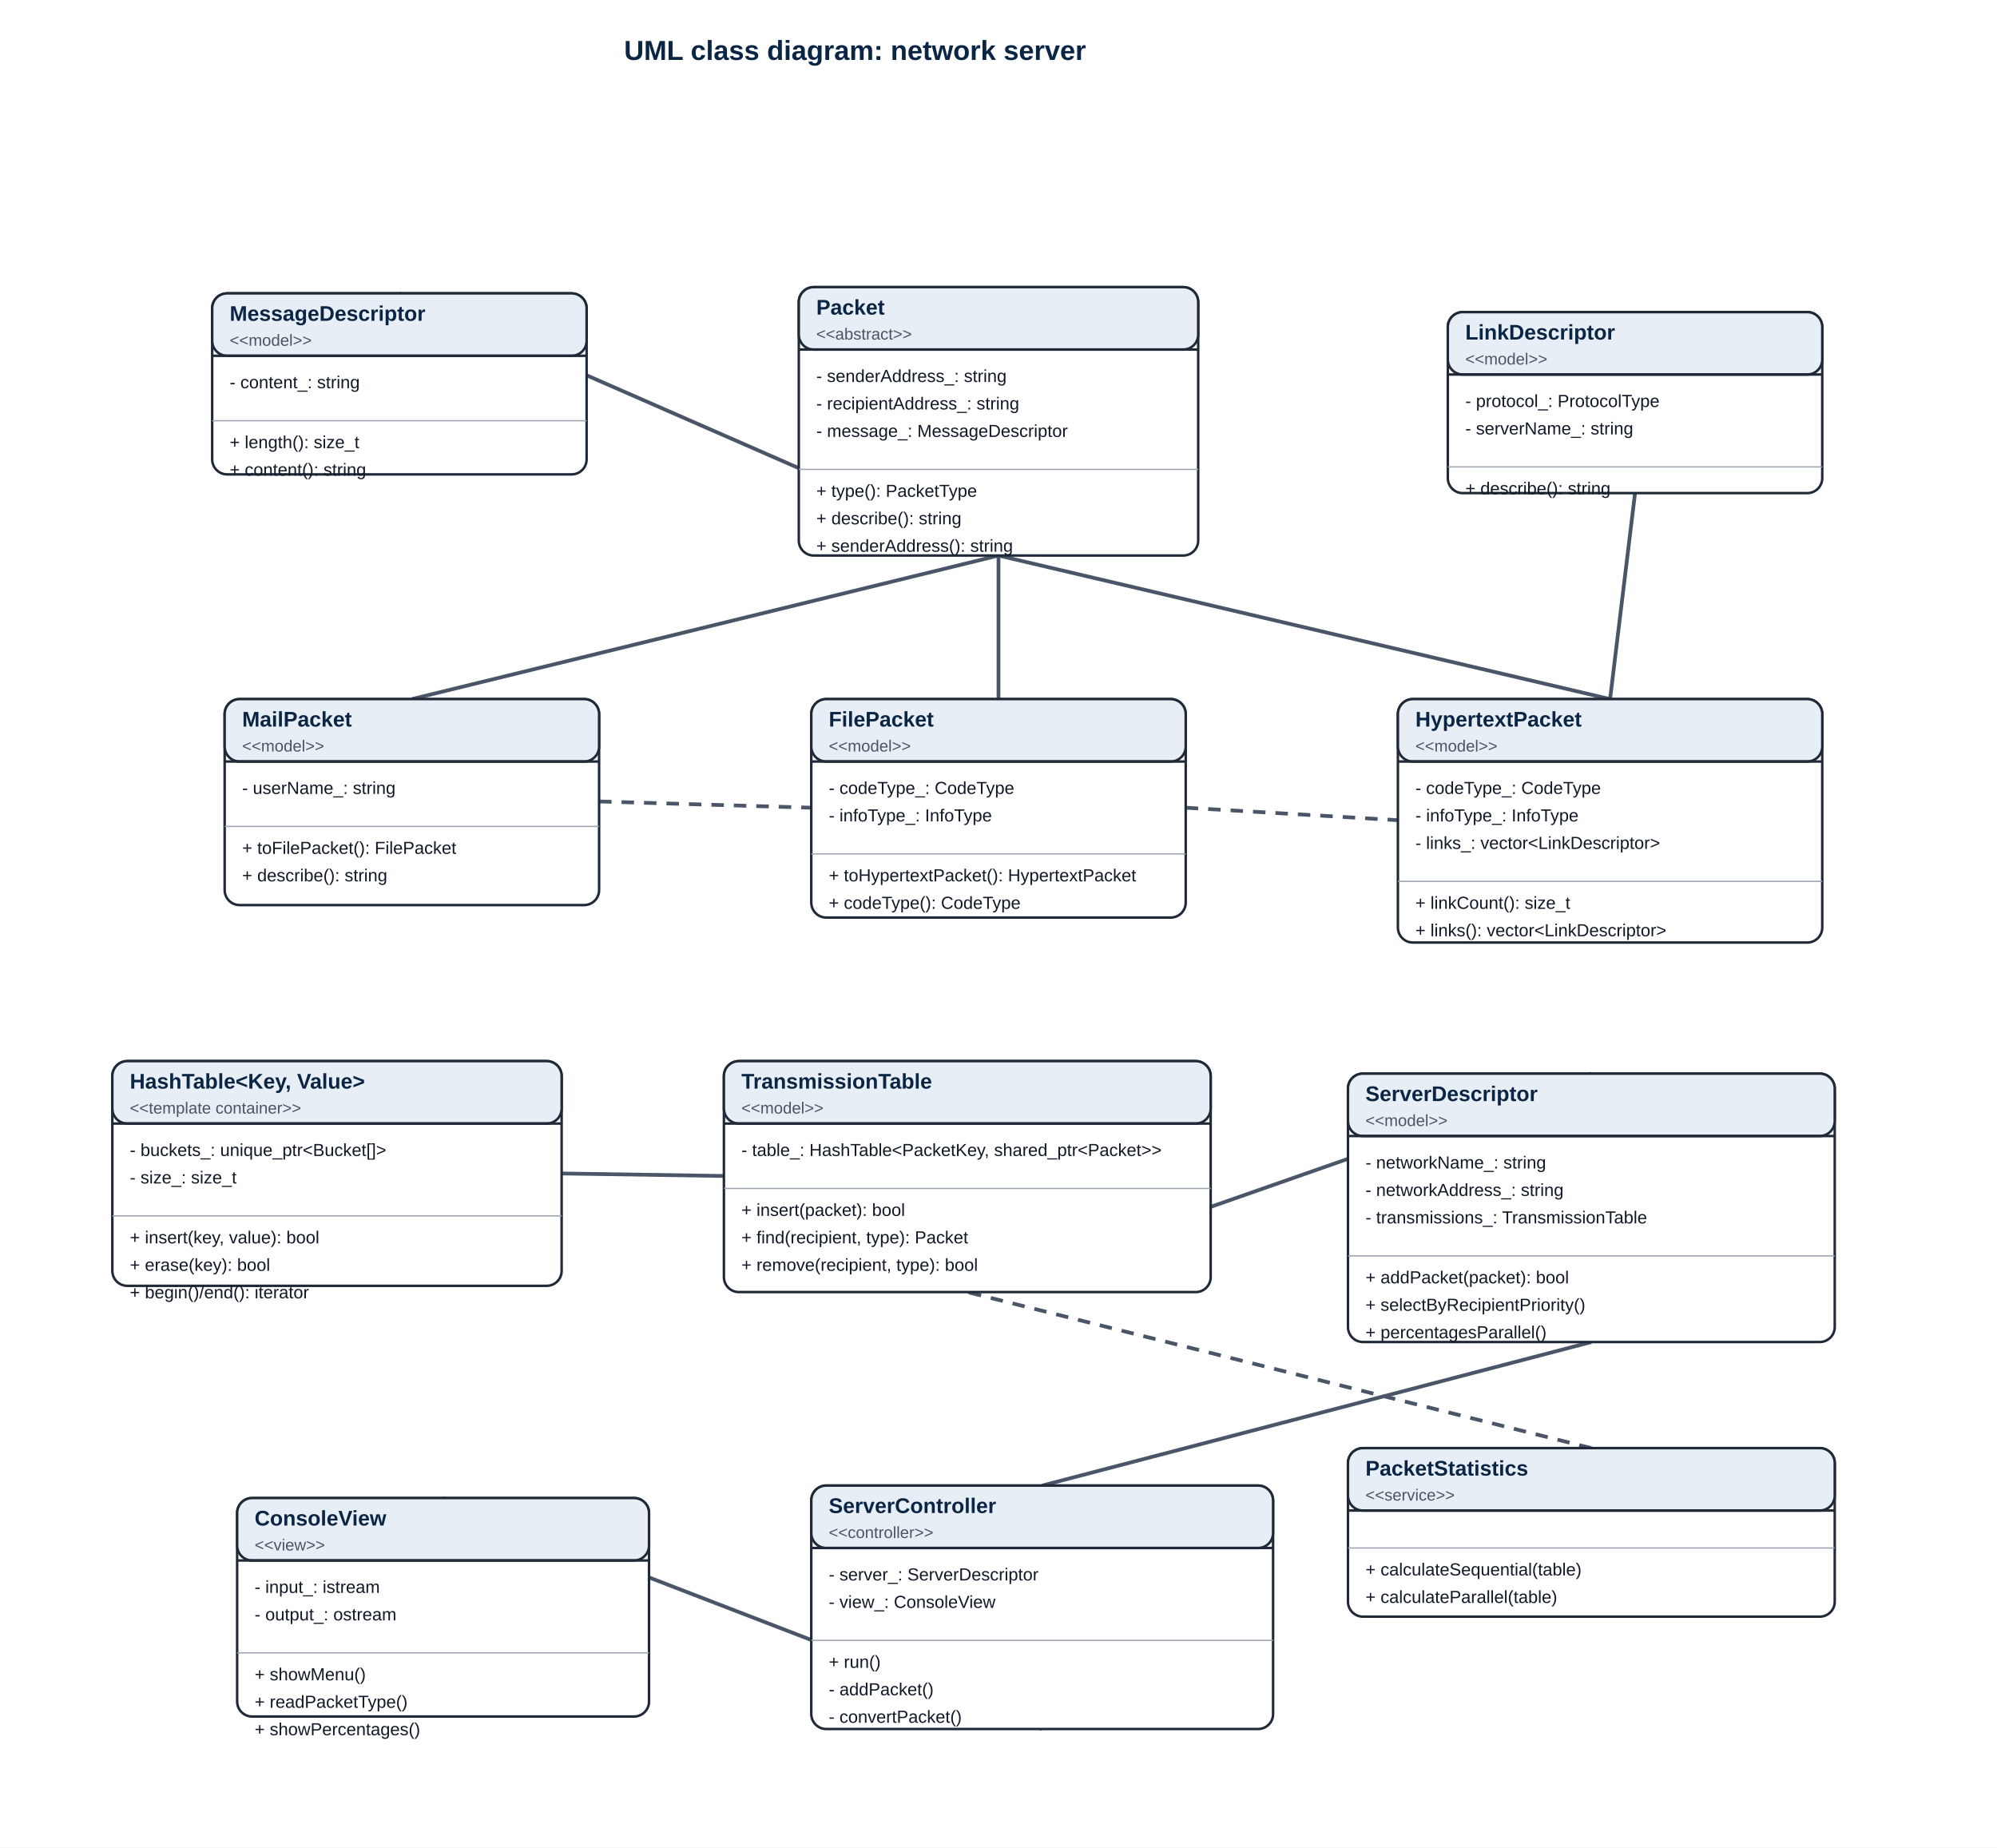
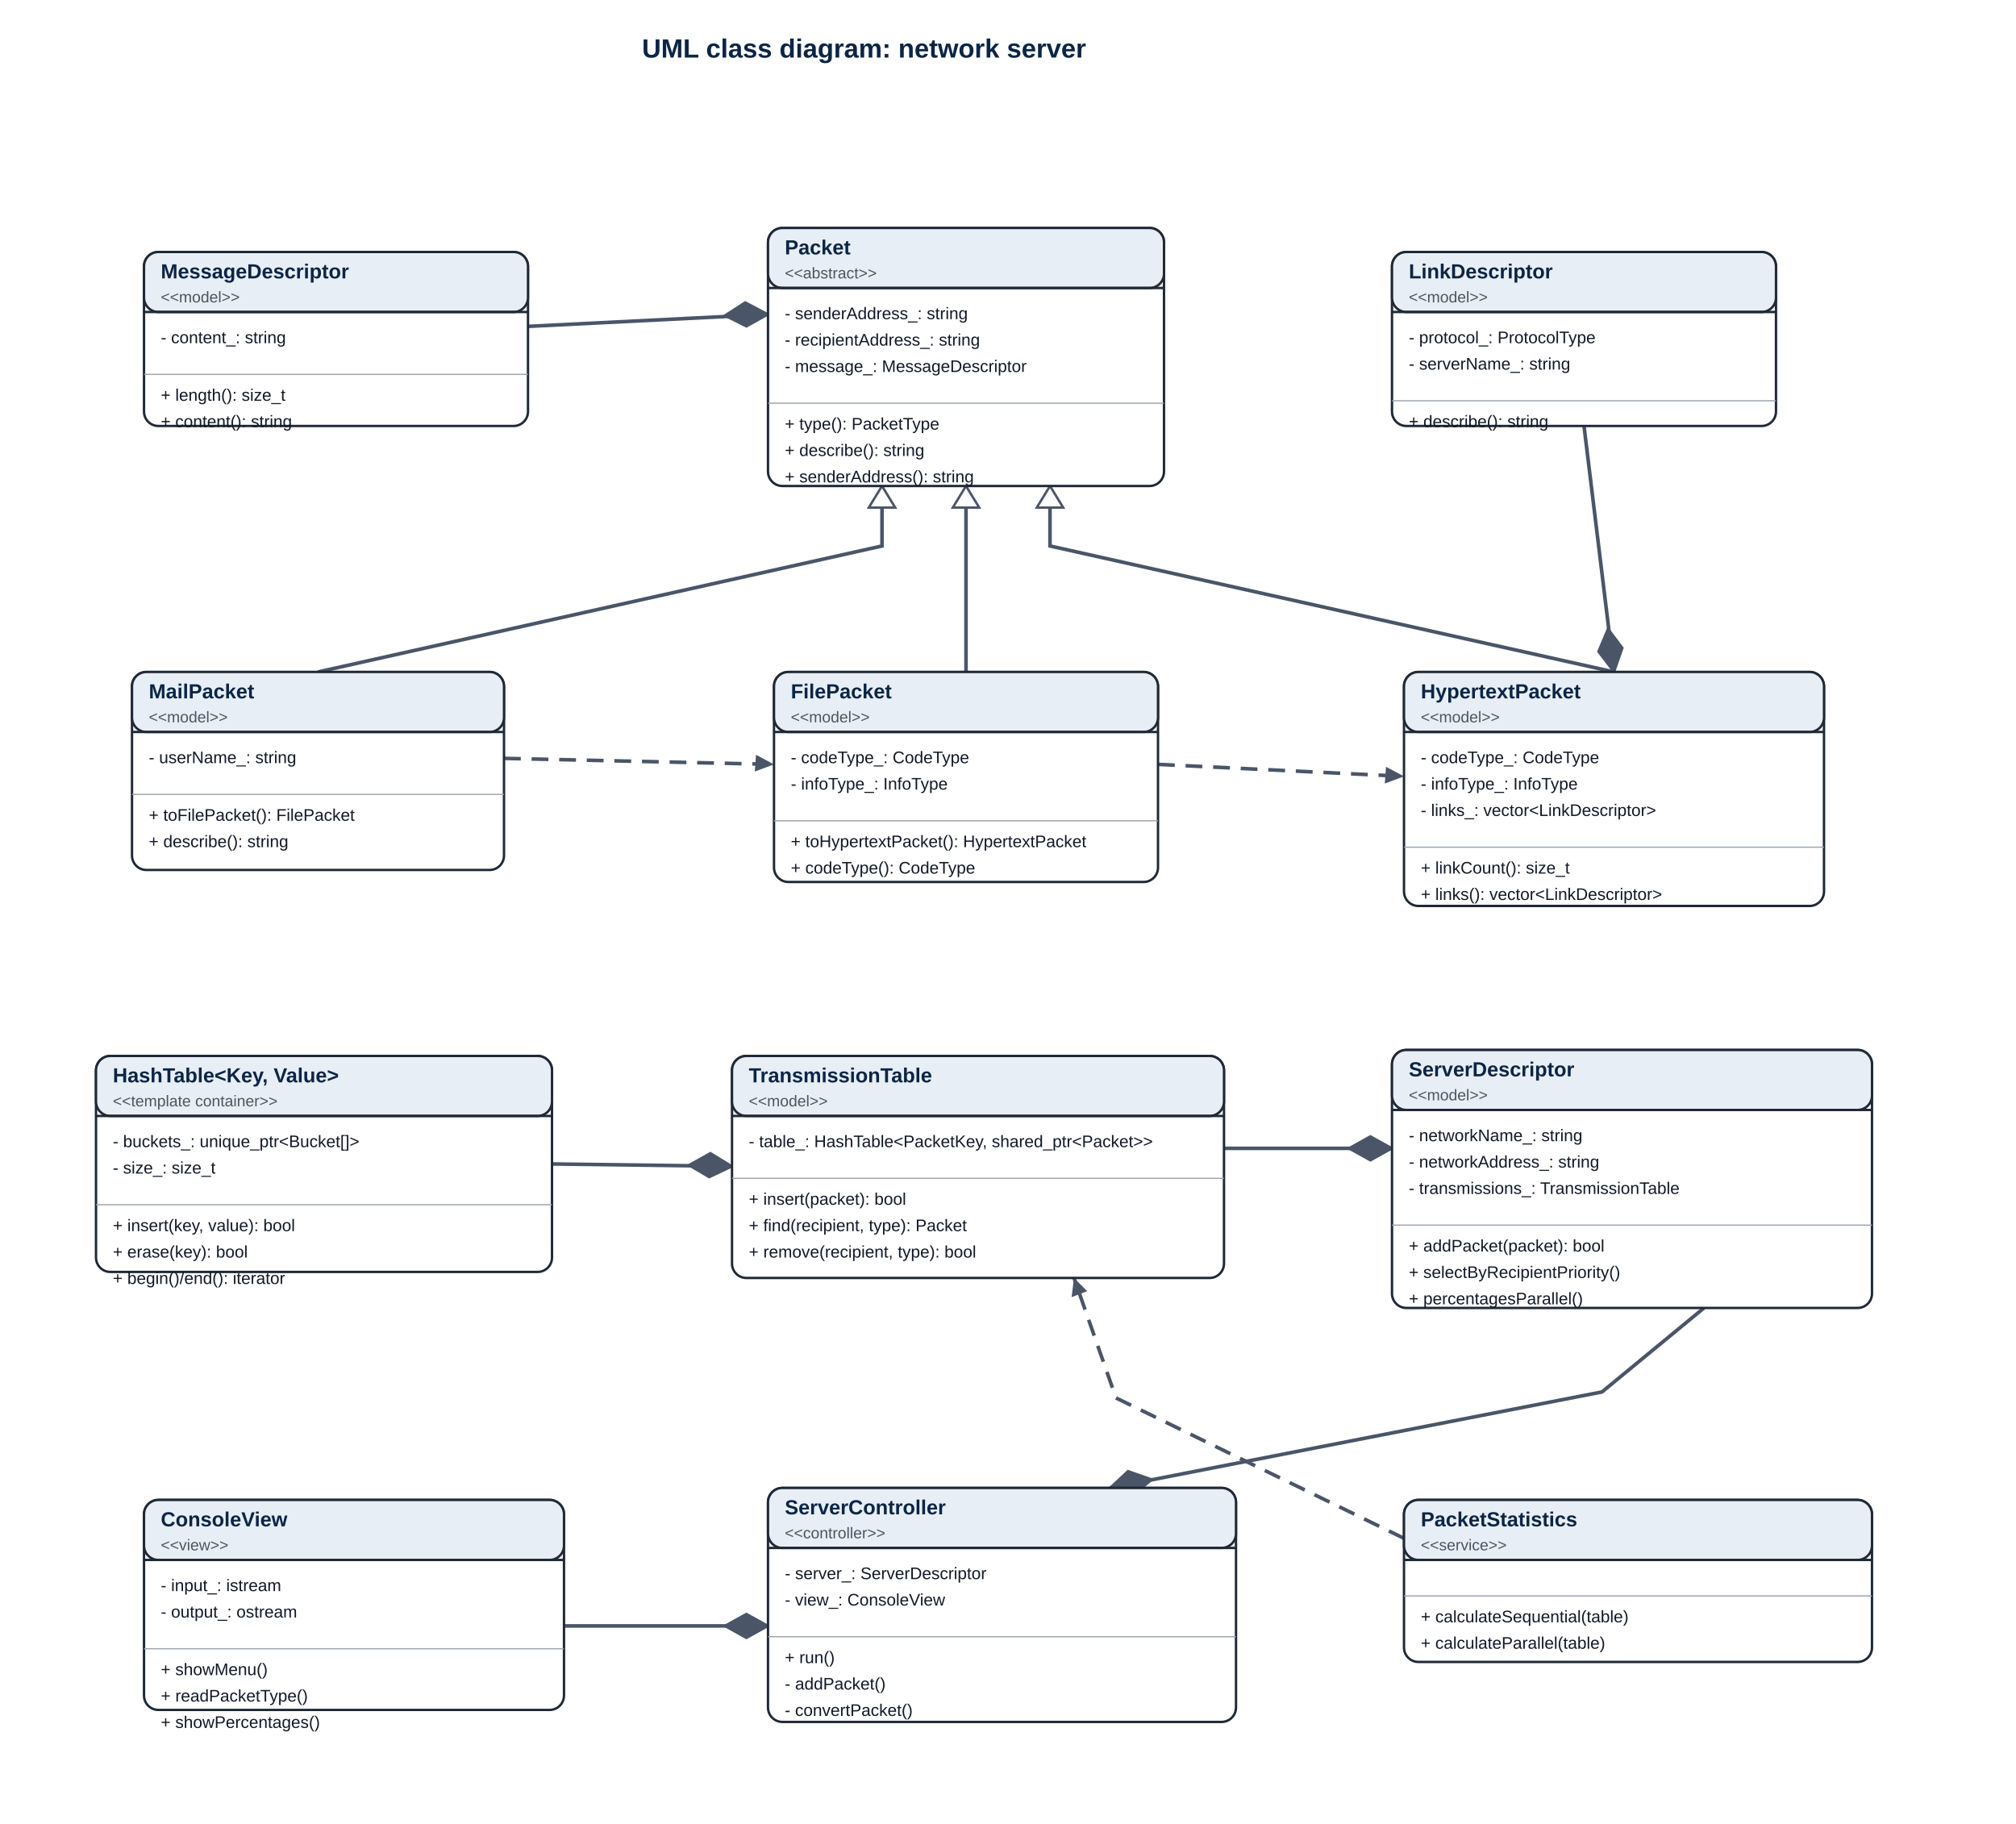
- <svg xmlns="http://www.w3.org/2000/svg" width="1600" height="1480" viewBox="0 0 1600 1480">
-   <rect width="1600" height="1480" fill="white" />
-   <text x="500" y="48" font-family="Arial, sans-serif" font-size="22" font-weight="700" fill="#0b2545">UML class diagram: network server</text>
-   <line x1="330" y1="560" x2="800" y2="445" stroke="#4a5568" stroke-width="3" />
-   <line x1="800" y1="560" x2="800" y2="445" stroke="#4a5568" stroke-width="3" />
-   <line x1="1290" y1="560" x2="800" y2="445" stroke="#4a5568" stroke-width="3" />
-   <line x1="800" y1="445" x2="320" y2="235" stroke="#4a5568" stroke-width="3" />
-   <line x1="1290" y1="560" x2="1310" y2="395" stroke="#4a5568" stroke-width="3" />
-   <line x1="580" y1="942" x2="450" y2="940" stroke="#4a5568" stroke-width="3" />
-   <line x1="1275" y1="860" x2="775" y2="1035" stroke="#4a5568" stroke-width="3" />
-   <line x1="835" y1="1190" x2="1275" y2="1075" stroke="#4a5568" stroke-width="3" />
-   <line x1="835" y1="1385" x2="355" y2="1200" stroke="#4a5568" stroke-width="3" />
-   <line x1="1275" y1="1160" x2="775" y2="1035" stroke="#4a5568" stroke-width="3" stroke-dasharray="10 8" />
-   <line x1="480" y1="642" x2="650" y2="647" stroke="#4a5568" stroke-width="3" stroke-dasharray="10 8" />
-   <line x1="950" y1="647" x2="1120" y2="657" stroke="#4a5568" stroke-width="3" stroke-dasharray="10 8" />
-   <rect x="640" y="230" width="320" height="215" rx="12" fill="#ffffff" stroke="#1f2937" stroke-width="2" />
-   <rect x="640" y="230" width="320" height="50" rx="12" fill="#e8eef5" stroke="#1f2937" stroke-width="2" />
-   <text x="654" y="252" font-family="Arial, sans-serif" font-size="17" font-weight="700" fill="#0b2545">Packet</text>
-   <text x="654" y="272" font-family="Arial, sans-serif" font-size="13" font-weight="400" fill="#4b5563">&lt;&lt;abstract&gt;&gt;</text>
-   <line x1="640" y1="280" x2="960" y2="280" stroke="#1f2937" stroke-width="2" />
-   <text x="654" y="306" font-family="Arial, sans-serif" font-size="14" font-weight="normal" fill="#111827">- senderAddress_: string</text>
-   <text x="654" y="328" font-family="Arial, sans-serif" font-size="14" font-weight="normal" fill="#111827">- recipientAddress_: string</text>
-   <text x="654" y="350" font-family="Arial, sans-serif" font-size="14" font-weight="normal" fill="#111827">- message_: MessageDescriptor</text>
-   <line x1="640" y1="376" x2="960" y2="376" stroke="#9ca3af" stroke-width="1" />
-   <text x="654" y="398" font-family="Arial, sans-serif" font-size="14" font-weight="normal" fill="#111827">+ type(): PacketType</text>
-   <text x="654" y="420" font-family="Arial, sans-serif" font-size="14" font-weight="normal" fill="#111827">+ describe(): string</text>
-   <text x="654" y="442" font-family="Arial, sans-serif" font-size="14" font-weight="normal" fill="#111827">+ senderAddress(): string</text>
-   <rect x="180" y="560" width="300" height="165" rx="12" fill="#ffffff" stroke="#1f2937" stroke-width="2" />
-   <rect x="180" y="560" width="300" height="50" rx="12" fill="#e8eef5" stroke="#1f2937" stroke-width="2" />
-   <text x="194" y="582" font-family="Arial, sans-serif" font-size="17" font-weight="700" fill="#0b2545">MailPacket</text>
-   <text x="194" y="602" font-family="Arial, sans-serif" font-size="13" font-weight="400" fill="#4b5563">&lt;&lt;model&gt;&gt;</text>
-   <line x1="180" y1="610" x2="480" y2="610" stroke="#1f2937" stroke-width="2" />
-   <text x="194" y="636" font-family="Arial, sans-serif" font-size="14" font-weight="normal" fill="#111827">- userName_: string</text>
-   <line x1="180" y1="662" x2="480" y2="662" stroke="#9ca3af" stroke-width="1" />
-   <text x="194" y="684" font-family="Arial, sans-serif" font-size="14" font-weight="normal" fill="#111827">+ toFilePacket(): FilePacket</text>
-   <text x="194" y="706" font-family="Arial, sans-serif" font-size="14" font-weight="normal" fill="#111827">+ describe(): string</text>
-   <rect x="650" y="560" width="300" height="175" rx="12" fill="#ffffff" stroke="#1f2937" stroke-width="2" />
-   <rect x="650" y="560" width="300" height="50" rx="12" fill="#e8eef5" stroke="#1f2937" stroke-width="2" />
-   <text x="664" y="582" font-family="Arial, sans-serif" font-size="17" font-weight="700" fill="#0b2545">FilePacket</text>
-   <text x="664" y="602" font-family="Arial, sans-serif" font-size="13" font-weight="400" fill="#4b5563">&lt;&lt;model&gt;&gt;</text>
-   <line x1="650" y1="610" x2="950" y2="610" stroke="#1f2937" stroke-width="2" />
-   <text x="664" y="636" font-family="Arial, sans-serif" font-size="14" font-weight="normal" fill="#111827">- codeType_: CodeType</text>
-   <text x="664" y="658" font-family="Arial, sans-serif" font-size="14" font-weight="normal" fill="#111827">- infoType_: InfoType</text>
-   <line x1="650" y1="684" x2="950" y2="684" stroke="#9ca3af" stroke-width="1" />
-   <text x="664" y="706" font-family="Arial, sans-serif" font-size="14" font-weight="normal" fill="#111827">+ toHypertextPacket(): HypertextPacket</text>
-   <text x="664" y="728" font-family="Arial, sans-serif" font-size="14" font-weight="normal" fill="#111827">+ codeType(): CodeType</text>
-   <rect x="1120" y="560" width="340" height="195" rx="12" fill="#ffffff" stroke="#1f2937" stroke-width="2" />
-   <rect x="1120" y="560" width="340" height="50" rx="12" fill="#e8eef5" stroke="#1f2937" stroke-width="2" />
-   <text x="1134" y="582" font-family="Arial, sans-serif" font-size="17" font-weight="700" fill="#0b2545">HypertextPacket</text>
-   <text x="1134" y="602" font-family="Arial, sans-serif" font-size="13" font-weight="400" fill="#4b5563">&lt;&lt;model&gt;&gt;</text>
-   <line x1="1120" y1="610" x2="1460" y2="610" stroke="#1f2937" stroke-width="2" />
-   <text x="1134" y="636" font-family="Arial, sans-serif" font-size="14" font-weight="normal" fill="#111827">- codeType_: CodeType</text>
-   <text x="1134" y="658" font-family="Arial, sans-serif" font-size="14" font-weight="normal" fill="#111827">- infoType_: InfoType</text>
-   <text x="1134" y="680" font-family="Arial, sans-serif" font-size="14" font-weight="normal" fill="#111827">- links_: vector&lt;LinkDescriptor&gt;</text>
-   <line x1="1120" y1="706" x2="1460" y2="706" stroke="#9ca3af" stroke-width="1" />
-   <text x="1134" y="728" font-family="Arial, sans-serif" font-size="14" font-weight="normal" fill="#111827">+ linkCount(): size_t</text>
-   <text x="1134" y="750" font-family="Arial, sans-serif" font-size="14" font-weight="normal" fill="#111827">+ links(): vector&lt;LinkDescriptor&gt;</text>
-   <rect x="170" y="235" width="300" height="145" rx="12" fill="#ffffff" stroke="#1f2937" stroke-width="2" />
-   <rect x="170" y="235" width="300" height="50" rx="12" fill="#e8eef5" stroke="#1f2937" stroke-width="2" />
-   <text x="184" y="257" font-family="Arial, sans-serif" font-size="17" font-weight="700" fill="#0b2545">MessageDescriptor</text>
-   <text x="184" y="277" font-family="Arial, sans-serif" font-size="13" font-weight="400" fill="#4b5563">&lt;&lt;model&gt;&gt;</text>
-   <line x1="170" y1="285" x2="470" y2="285" stroke="#1f2937" stroke-width="2" />
-   <text x="184" y="311" font-family="Arial, sans-serif" font-size="14" font-weight="normal" fill="#111827">- content_: string</text>
-   <line x1="170" y1="337" x2="470" y2="337" stroke="#9ca3af" stroke-width="1" />
-   <text x="184" y="359" font-family="Arial, sans-serif" font-size="14" font-weight="normal" fill="#111827">+ length(): size_t</text>
-   <text x="184" y="381" font-family="Arial, sans-serif" font-size="14" font-weight="normal" fill="#111827">+ content(): string</text>
-   <rect x="1160" y="250" width="300" height="145" rx="12" fill="#ffffff" stroke="#1f2937" stroke-width="2" />
-   <rect x="1160" y="250" width="300" height="50" rx="12" fill="#e8eef5" stroke="#1f2937" stroke-width="2" />
-   <text x="1174" y="272" font-family="Arial, sans-serif" font-size="17" font-weight="700" fill="#0b2545">LinkDescriptor</text>
-   <text x="1174" y="292" font-family="Arial, sans-serif" font-size="13" font-weight="400" fill="#4b5563">&lt;&lt;model&gt;&gt;</text>
-   <line x1="1160" y1="300" x2="1460" y2="300" stroke="#1f2937" stroke-width="2" />
-   <text x="1174" y="326" font-family="Arial, sans-serif" font-size="14" font-weight="normal" fill="#111827">- protocol_: ProtocolType</text>
-   <text x="1174" y="348" font-family="Arial, sans-serif" font-size="14" font-weight="normal" fill="#111827">- serverName_: string</text>
-   <line x1="1160" y1="374" x2="1460" y2="374" stroke="#9ca3af" stroke-width="1" />
-   <text x="1174" y="396" font-family="Arial, sans-serif" font-size="14" font-weight="normal" fill="#111827">+ describe(): string</text>
-   <rect x="580" y="850" width="390" height="185" rx="12" fill="#ffffff" stroke="#1f2937" stroke-width="2" />
-   <rect x="580" y="850" width="390" height="50" rx="12" fill="#e8eef5" stroke="#1f2937" stroke-width="2" />
-   <text x="594" y="872" font-family="Arial, sans-serif" font-size="17" font-weight="700" fill="#0b2545">TransmissionTable</text>
-   <text x="594" y="892" font-family="Arial, sans-serif" font-size="13" font-weight="400" fill="#4b5563">&lt;&lt;model&gt;&gt;</text>
-   <line x1="580" y1="900" x2="970" y2="900" stroke="#1f2937" stroke-width="2" />
-   <text x="594" y="926" font-family="Arial, sans-serif" font-size="14" font-weight="normal" fill="#111827">- table_: HashTable&lt;PacketKey, shared_ptr&lt;Packet&gt;&gt;</text>
-   <line x1="580" y1="952" x2="970" y2="952" stroke="#9ca3af" stroke-width="1" />
-   <text x="594" y="974" font-family="Arial, sans-serif" font-size="14" font-weight="normal" fill="#111827">+ insert(packet): bool</text>
-   <text x="594" y="996" font-family="Arial, sans-serif" font-size="14" font-weight="normal" fill="#111827">+ find(recipient, type): Packet</text>
-   <text x="594" y="1018" font-family="Arial, sans-serif" font-size="14" font-weight="normal" fill="#111827">+ remove(recipient, type): bool</text>
-   <rect x="90" y="850" width="360" height="180" rx="12" fill="#ffffff" stroke="#1f2937" stroke-width="2" />
-   <rect x="90" y="850" width="360" height="50" rx="12" fill="#e8eef5" stroke="#1f2937" stroke-width="2" />
-   <text x="104" y="872" font-family="Arial, sans-serif" font-size="17" font-weight="700" fill="#0b2545">HashTable&lt;Key, Value&gt;</text>
-   <text x="104" y="892" font-family="Arial, sans-serif" font-size="13" font-weight="400" fill="#4b5563">&lt;&lt;template container&gt;&gt;</text>
-   <line x1="90" y1="900" x2="450" y2="900" stroke="#1f2937" stroke-width="2" />
-   <text x="104" y="926" font-family="Arial, sans-serif" font-size="14" font-weight="normal" fill="#111827">- buckets_: unique_ptr&lt;Bucket[]&gt;</text>
-   <text x="104" y="948" font-family="Arial, sans-serif" font-size="14" font-weight="normal" fill="#111827">- size_: size_t</text>
-   <line x1="90" y1="974" x2="450" y2="974" stroke="#9ca3af" stroke-width="1" />
-   <text x="104" y="996" font-family="Arial, sans-serif" font-size="14" font-weight="normal" fill="#111827">+ insert(key, value): bool</text>
-   <text x="104" y="1018" font-family="Arial, sans-serif" font-size="14" font-weight="normal" fill="#111827">+ erase(key): bool</text>
-   <text x="104" y="1040" font-family="Arial, sans-serif" font-size="14" font-weight="normal" fill="#111827">+ begin()/end(): iterator</text>
-   <rect x="1080" y="860" width="390" height="215" rx="12" fill="#ffffff" stroke="#1f2937" stroke-width="2" />
-   <rect x="1080" y="860" width="390" height="50" rx="12" fill="#e8eef5" stroke="#1f2937" stroke-width="2" />
-   <text x="1094" y="882" font-family="Arial, sans-serif" font-size="17" font-weight="700" fill="#0b2545">ServerDescriptor</text>
-   <text x="1094" y="902" font-family="Arial, sans-serif" font-size="13" font-weight="400" fill="#4b5563">&lt;&lt;model&gt;&gt;</text>
-   <line x1="1080" y1="910" x2="1470" y2="910" stroke="#1f2937" stroke-width="2" />
-   <text x="1094" y="936" font-family="Arial, sans-serif" font-size="14" font-weight="normal" fill="#111827">- networkName_: string</text>
-   <text x="1094" y="958" font-family="Arial, sans-serif" font-size="14" font-weight="normal" fill="#111827">- networkAddress_: string</text>
-   <text x="1094" y="980" font-family="Arial, sans-serif" font-size="14" font-weight="normal" fill="#111827">- transmissions_: TransmissionTable</text>
-   <line x1="1080" y1="1006" x2="1470" y2="1006" stroke="#9ca3af" stroke-width="1" />
-   <text x="1094" y="1028" font-family="Arial, sans-serif" font-size="14" font-weight="normal" fill="#111827">+ addPacket(packet): bool</text>
-   <text x="1094" y="1050" font-family="Arial, sans-serif" font-size="14" font-weight="normal" fill="#111827">+ selectByRecipientPriority()</text>
-   <text x="1094" y="1072" font-family="Arial, sans-serif" font-size="14" font-weight="normal" fill="#111827">+ percentagesParallel()</text>
-   <rect x="1080" y="1160" width="390" height="135" rx="12" fill="#ffffff" stroke="#1f2937" stroke-width="2" />
-   <rect x="1080" y="1160" width="390" height="50" rx="12" fill="#e8eef5" stroke="#1f2937" stroke-width="2" />
-   <text x="1094" y="1182" font-family="Arial, sans-serif" font-size="17" font-weight="700" fill="#0b2545">PacketStatistics</text>
-   <text x="1094" y="1202" font-family="Arial, sans-serif" font-size="13" font-weight="400" fill="#4b5563">&lt;&lt;service&gt;&gt;</text>
-   <line x1="1080" y1="1210" x2="1470" y2="1210" stroke="#1f2937" stroke-width="2" />
-   <line x1="1080" y1="1240" x2="1470" y2="1240" stroke="#9ca3af" stroke-width="1" />
-   <text x="1094" y="1262" font-family="Arial, sans-serif" font-size="14" font-weight="normal" fill="#111827">+ calculateSequential(table)</text>
-   <text x="1094" y="1284" font-family="Arial, sans-serif" font-size="14" font-weight="normal" fill="#111827">+ calculateParallel(table)</text>
-   <rect x="190" y="1200" width="330" height="175" rx="12" fill="#ffffff" stroke="#1f2937" stroke-width="2" />
-   <rect x="190" y="1200" width="330" height="50" rx="12" fill="#e8eef5" stroke="#1f2937" stroke-width="2" />
-   <text x="204" y="1222" font-family="Arial, sans-serif" font-size="17" font-weight="700" fill="#0b2545">ConsoleView</text>
-   <text x="204" y="1242" font-family="Arial, sans-serif" font-size="13" font-weight="400" fill="#4b5563">&lt;&lt;view&gt;&gt;</text>
-   <line x1="190" y1="1250" x2="520" y2="1250" stroke="#1f2937" stroke-width="2" />
-   <text x="204" y="1276" font-family="Arial, sans-serif" font-size="14" font-weight="normal" fill="#111827">- input_: istream</text>
-   <text x="204" y="1298" font-family="Arial, sans-serif" font-size="14" font-weight="normal" fill="#111827">- output_: ostream</text>
-   <line x1="190" y1="1324" x2="520" y2="1324" stroke="#9ca3af" stroke-width="1" />
-   <text x="204" y="1346" font-family="Arial, sans-serif" font-size="14" font-weight="normal" fill="#111827">+ showMenu()</text>
-   <text x="204" y="1368" font-family="Arial, sans-serif" font-size="14" font-weight="normal" fill="#111827">+ readPacketType()</text>
-   <text x="204" y="1390" font-family="Arial, sans-serif" font-size="14" font-weight="normal" fill="#111827">+ showPercentages()</text>
-   <rect x="650" y="1190" width="370" height="195" rx="12" fill="#ffffff" stroke="#1f2937" stroke-width="2" />
-   <rect x="650" y="1190" width="370" height="50" rx="12" fill="#e8eef5" stroke="#1f2937" stroke-width="2" />
-   <text x="664" y="1212" font-family="Arial, sans-serif" font-size="17" font-weight="700" fill="#0b2545">ServerController</text>
-   <text x="664" y="1232" font-family="Arial, sans-serif" font-size="13" font-weight="400" fill="#4b5563">&lt;&lt;controller&gt;&gt;</text>
-   <line x1="650" y1="1240" x2="1020" y2="1240" stroke="#1f2937" stroke-width="2" />
-   <text x="664" y="1266" font-family="Arial, sans-serif" font-size="14" font-weight="normal" fill="#111827">- server_: ServerDescriptor</text>
-   <text x="664" y="1288" font-family="Arial, sans-serif" font-size="14" font-weight="normal" fill="#111827">- view_: ConsoleView</text>
-   <line x1="650" y1="1314" x2="1020" y2="1314" stroke="#9ca3af" stroke-width="1" />
-   <text x="664" y="1336" font-family="Arial, sans-serif" font-size="14" font-weight="normal" fill="#111827">+ run()</text>
-   <text x="664" y="1358" font-family="Arial, sans-serif" font-size="14" font-weight="normal" fill="#111827">- addPacket()</text>
-   <text x="664" y="1380" font-family="Arial, sans-serif" font-size="14" font-weight="normal" fill="#111827">- convertPacket()</text>
+ <svg xmlns="http://www.w3.org/2000/svg" width="1680" height="1520" viewBox="0 0 1680 1520">
+   <rect width="1680" height="1520" fill="white" />
+   <text x="535" y="48" font-family="Arial, sans-serif" font-size="22" font-weight="700" fill="#0b2545">UML class diagram: network server</text>
+   <polyline points="265,560 735,455 735,405" fill="none" stroke="#4a5568" stroke-width="3" />
+   <polygon points="735,405 746,423 724,423" fill="#ffffff" stroke="#4a5568" stroke-width="2" />
+   <polyline points="805,560 805,405" fill="none" stroke="#4a5568" stroke-width="3" />
+   <polygon points="805,405 816,423 794,423" fill="#ffffff" stroke="#4a5568" stroke-width="2" />
+   <polyline points="1345,560 875,455 875,405" fill="none" stroke="#4a5568" stroke-width="3" />
+   <polygon points="875,405 886,423 864,423" fill="#ffffff" stroke="#4a5568" stroke-width="2" />
+   <polyline points="640,262 440,272" fill="none" stroke="#4a5568" stroke-width="3" />
+   <polygon points="640,262 621,252 604,263 622,272" fill="#4a5568" stroke="#4a5568" stroke-width="2" />
+   <polyline points="1345,560 1320,355" fill="none" stroke="#4a5568" stroke-width="3" />
+   <polygon points="1345,560 1352,540 1340,524 1332,543" fill="#4a5568" stroke="#4a5568" stroke-width="2" />
+   <polyline points="610,972 460,970" fill="none" stroke="#4a5568" stroke-width="3" />
+   <polygon points="610,972 592,961 574,971 591,981" fill="#4a5568" stroke="#4a5568" stroke-width="2" />
+   <polyline points="1160,957 1020,957" fill="none" stroke="#4a5568" stroke-width="3" />
+   <polygon points="1160,957 1142,947 1124,957 1142,967" fill="#4a5568" stroke="#4a5568" stroke-width="2" />
+   <polyline points="925,1240 1335,1160 1420,1090" fill="none" stroke="#4a5568" stroke-width="3" />
+   <polygon points="925,1240 944,1246 960,1233 940,1226" fill="#4a5568" stroke="#4a5568" stroke-width="2" />
+   <polyline points="640,1355 470,1355" fill="none" stroke="#4a5568" stroke-width="3" />
+   <polygon points="640,1355 622,1345 604,1355 622,1365" fill="#4a5568" stroke="#4a5568" stroke-width="2" />
+   <polyline points="1170,1282 930,1165 895,1065" fill="none" stroke="#4a5568" stroke-width="3" stroke-dasharray="14 9" />
+   <polygon points="895,1065 906,1076 893,1081" fill="#4a5568" />
+   <polyline points="420,632 645,637" fill="none" stroke="#4a5568" stroke-width="3" stroke-dasharray="14 9" />
+   <polygon points="645,637 629,643 630,629" fill="#4a5568" />
+   <polyline points="965,637 1170,647" fill="none" stroke="#4a5568" stroke-width="3" stroke-dasharray="14 9" />
+   <polygon points="1170,647 1154,653 1155,639" fill="#4a5568" />
+   <rect x="640" y="190" width="330" height="215" rx="12" fill="#ffffff" stroke="#1f2937" stroke-width="2" />
+   <rect x="640" y="190" width="330" height="50" rx="12" fill="#e8eef5" stroke="#1f2937" stroke-width="2" />
+   <text x="654" y="212" font-family="Arial, sans-serif" font-size="17" font-weight="700" fill="#0b2545">Packet</text>
+   <text x="654" y="232" font-family="Arial, sans-serif" font-size="13" font-weight="400" fill="#4b5563">&lt;&lt;abstract&gt;&gt;</text>
+   <line x1="640" y1="240" x2="970" y2="240" stroke="#1f2937" stroke-width="2" />
+   <text x="654" y="266" font-family="Arial, sans-serif" font-size="14" font-weight="normal" fill="#111827">- senderAddress_: string</text>
+   <text x="654" y="288" font-family="Arial, sans-serif" font-size="14" font-weight="normal" fill="#111827">- recipientAddress_: string</text>
+   <text x="654" y="310" font-family="Arial, sans-serif" font-size="14" font-weight="normal" fill="#111827">- message_: MessageDescriptor</text>
+   <line x1="640" y1="336" x2="970" y2="336" stroke="#9ca3af" stroke-width="1" />
+   <text x="654" y="358" font-family="Arial, sans-serif" font-size="14" font-weight="normal" fill="#111827">+ type(): PacketType</text>
+   <text x="654" y="380" font-family="Arial, sans-serif" font-size="14" font-weight="normal" fill="#111827">+ describe(): string</text>
+   <text x="654" y="402" font-family="Arial, sans-serif" font-size="14" font-weight="normal" fill="#111827">+ senderAddress(): string</text>
+   <rect x="120" y="210" width="320" height="145" rx="12" fill="#ffffff" stroke="#1f2937" stroke-width="2" />
+   <rect x="120" y="210" width="320" height="50" rx="12" fill="#e8eef5" stroke="#1f2937" stroke-width="2" />
+   <text x="134" y="232" font-family="Arial, sans-serif" font-size="17" font-weight="700" fill="#0b2545">MessageDescriptor</text>
+   <text x="134" y="252" font-family="Arial, sans-serif" font-size="13" font-weight="400" fill="#4b5563">&lt;&lt;model&gt;&gt;</text>
+   <line x1="120" y1="260" x2="440" y2="260" stroke="#1f2937" stroke-width="2" />
+   <text x="134" y="286" font-family="Arial, sans-serif" font-size="14" font-weight="normal" fill="#111827">- content_: string</text>
+   <line x1="120" y1="312" x2="440" y2="312" stroke="#9ca3af" stroke-width="1" />
+   <text x="134" y="334" font-family="Arial, sans-serif" font-size="14" font-weight="normal" fill="#111827">+ length(): size_t</text>
+   <text x="134" y="356" font-family="Arial, sans-serif" font-size="14" font-weight="normal" fill="#111827">+ content(): string</text>
+   <rect x="1160" y="210" width="320" height="145" rx="12" fill="#ffffff" stroke="#1f2937" stroke-width="2" />
+   <rect x="1160" y="210" width="320" height="50" rx="12" fill="#e8eef5" stroke="#1f2937" stroke-width="2" />
+   <text x="1174" y="232" font-family="Arial, sans-serif" font-size="17" font-weight="700" fill="#0b2545">LinkDescriptor</text>
+   <text x="1174" y="252" font-family="Arial, sans-serif" font-size="13" font-weight="400" fill="#4b5563">&lt;&lt;model&gt;&gt;</text>
+   <line x1="1160" y1="260" x2="1480" y2="260" stroke="#1f2937" stroke-width="2" />
+   <text x="1174" y="286" font-family="Arial, sans-serif" font-size="14" font-weight="normal" fill="#111827">- protocol_: ProtocolType</text>
+   <text x="1174" y="308" font-family="Arial, sans-serif" font-size="14" font-weight="normal" fill="#111827">- serverName_: string</text>
+   <line x1="1160" y1="334" x2="1480" y2="334" stroke="#9ca3af" stroke-width="1" />
+   <text x="1174" y="356" font-family="Arial, sans-serif" font-size="14" font-weight="normal" fill="#111827">+ describe(): string</text>
+   <rect x="110" y="560" width="310" height="165" rx="12" fill="#ffffff" stroke="#1f2937" stroke-width="2" />
+   <rect x="110" y="560" width="310" height="50" rx="12" fill="#e8eef5" stroke="#1f2937" stroke-width="2" />
+   <text x="124" y="582" font-family="Arial, sans-serif" font-size="17" font-weight="700" fill="#0b2545">MailPacket</text>
+   <text x="124" y="602" font-family="Arial, sans-serif" font-size="13" font-weight="400" fill="#4b5563">&lt;&lt;model&gt;&gt;</text>
+   <line x1="110" y1="610" x2="420" y2="610" stroke="#1f2937" stroke-width="2" />
+   <text x="124" y="636" font-family="Arial, sans-serif" font-size="14" font-weight="normal" fill="#111827">- userName_: string</text>
+   <line x1="110" y1="662" x2="420" y2="662" stroke="#9ca3af" stroke-width="1" />
+   <text x="124" y="684" font-family="Arial, sans-serif" font-size="14" font-weight="normal" fill="#111827">+ toFilePacket(): FilePacket</text>
+   <text x="124" y="706" font-family="Arial, sans-serif" font-size="14" font-weight="normal" fill="#111827">+ describe(): string</text>
+   <rect x="645" y="560" width="320" height="175" rx="12" fill="#ffffff" stroke="#1f2937" stroke-width="2" />
+   <rect x="645" y="560" width="320" height="50" rx="12" fill="#e8eef5" stroke="#1f2937" stroke-width="2" />
+   <text x="659" y="582" font-family="Arial, sans-serif" font-size="17" font-weight="700" fill="#0b2545">FilePacket</text>
+   <text x="659" y="602" font-family="Arial, sans-serif" font-size="13" font-weight="400" fill="#4b5563">&lt;&lt;model&gt;&gt;</text>
+   <line x1="645" y1="610" x2="965" y2="610" stroke="#1f2937" stroke-width="2" />
+   <text x="659" y="636" font-family="Arial, sans-serif" font-size="14" font-weight="normal" fill="#111827">- codeType_: CodeType</text>
+   <text x="659" y="658" font-family="Arial, sans-serif" font-size="14" font-weight="normal" fill="#111827">- infoType_: InfoType</text>
+   <line x1="645" y1="684" x2="965" y2="684" stroke="#9ca3af" stroke-width="1" />
+   <text x="659" y="706" font-family="Arial, sans-serif" font-size="14" font-weight="normal" fill="#111827">+ toHypertextPacket(): HypertextPacket</text>
+   <text x="659" y="728" font-family="Arial, sans-serif" font-size="14" font-weight="normal" fill="#111827">+ codeType(): CodeType</text>
+   <rect x="1170" y="560" width="350" height="195" rx="12" fill="#ffffff" stroke="#1f2937" stroke-width="2" />
+   <rect x="1170" y="560" width="350" height="50" rx="12" fill="#e8eef5" stroke="#1f2937" stroke-width="2" />
+   <text x="1184" y="582" font-family="Arial, sans-serif" font-size="17" font-weight="700" fill="#0b2545">HypertextPacket</text>
+   <text x="1184" y="602" font-family="Arial, sans-serif" font-size="13" font-weight="400" fill="#4b5563">&lt;&lt;model&gt;&gt;</text>
+   <line x1="1170" y1="610" x2="1520" y2="610" stroke="#1f2937" stroke-width="2" />
+   <text x="1184" y="636" font-family="Arial, sans-serif" font-size="14" font-weight="normal" fill="#111827">- codeType_: CodeType</text>
+   <text x="1184" y="658" font-family="Arial, sans-serif" font-size="14" font-weight="normal" fill="#111827">- infoType_: InfoType</text>
+   <text x="1184" y="680" font-family="Arial, sans-serif" font-size="14" font-weight="normal" fill="#111827">- links_: vector&lt;LinkDescriptor&gt;</text>
+   <line x1="1170" y1="706" x2="1520" y2="706" stroke="#9ca3af" stroke-width="1" />
+   <text x="1184" y="728" font-family="Arial, sans-serif" font-size="14" font-weight="normal" fill="#111827">+ linkCount(): size_t</text>
+   <text x="1184" y="750" font-family="Arial, sans-serif" font-size="14" font-weight="normal" fill="#111827">+ links(): vector&lt;LinkDescriptor&gt;</text>
+   <rect x="80" y="880" width="380" height="180" rx="12" fill="#ffffff" stroke="#1f2937" stroke-width="2" />
+   <rect x="80" y="880" width="380" height="50" rx="12" fill="#e8eef5" stroke="#1f2937" stroke-width="2" />
+   <text x="94" y="902" font-family="Arial, sans-serif" font-size="17" font-weight="700" fill="#0b2545">HashTable&lt;Key, Value&gt;</text>
+   <text x="94" y="922" font-family="Arial, sans-serif" font-size="13" font-weight="400" fill="#4b5563">&lt;&lt;template container&gt;&gt;</text>
+   <line x1="80" y1="930" x2="460" y2="930" stroke="#1f2937" stroke-width="2" />
+   <text x="94" y="956" font-family="Arial, sans-serif" font-size="14" font-weight="normal" fill="#111827">- buckets_: unique_ptr&lt;Bucket[]&gt;</text>
+   <text x="94" y="978" font-family="Arial, sans-serif" font-size="14" font-weight="normal" fill="#111827">- size_: size_t</text>
+   <line x1="80" y1="1004" x2="460" y2="1004" stroke="#9ca3af" stroke-width="1" />
+   <text x="94" y="1026" font-family="Arial, sans-serif" font-size="14" font-weight="normal" fill="#111827">+ insert(key, value): bool</text>
+   <text x="94" y="1048" font-family="Arial, sans-serif" font-size="14" font-weight="normal" fill="#111827">+ erase(key): bool</text>
+   <text x="94" y="1070" font-family="Arial, sans-serif" font-size="14" font-weight="normal" fill="#111827">+ begin()/end(): iterator</text>
+   <rect x="610" y="880" width="410" height="185" rx="12" fill="#ffffff" stroke="#1f2937" stroke-width="2" />
+   <rect x="610" y="880" width="410" height="50" rx="12" fill="#e8eef5" stroke="#1f2937" stroke-width="2" />
+   <text x="624" y="902" font-family="Arial, sans-serif" font-size="17" font-weight="700" fill="#0b2545">TransmissionTable</text>
+   <text x="624" y="922" font-family="Arial, sans-serif" font-size="13" font-weight="400" fill="#4b5563">&lt;&lt;model&gt;&gt;</text>
+   <line x1="610" y1="930" x2="1020" y2="930" stroke="#1f2937" stroke-width="2" />
+   <text x="624" y="956" font-family="Arial, sans-serif" font-size="14" font-weight="normal" fill="#111827">- table_: HashTable&lt;PacketKey, shared_ptr&lt;Packet&gt;&gt;</text>
+   <line x1="610" y1="982" x2="1020" y2="982" stroke="#9ca3af" stroke-width="1" />
+   <text x="624" y="1004" font-family="Arial, sans-serif" font-size="14" font-weight="normal" fill="#111827">+ insert(packet): bool</text>
+   <text x="624" y="1026" font-family="Arial, sans-serif" font-size="14" font-weight="normal" fill="#111827">+ find(recipient, type): Packet</text>
+   <text x="624" y="1048" font-family="Arial, sans-serif" font-size="14" font-weight="normal" fill="#111827">+ remove(recipient, type): bool</text>
+   <rect x="1160" y="875" width="400" height="215" rx="12" fill="#ffffff" stroke="#1f2937" stroke-width="2" />
+   <rect x="1160" y="875" width="400" height="50" rx="12" fill="#e8eef5" stroke="#1f2937" stroke-width="2" />
+   <text x="1174" y="897" font-family="Arial, sans-serif" font-size="17" font-weight="700" fill="#0b2545">ServerDescriptor</text>
+   <text x="1174" y="917" font-family="Arial, sans-serif" font-size="13" font-weight="400" fill="#4b5563">&lt;&lt;model&gt;&gt;</text>
+   <line x1="1160" y1="925" x2="1560" y2="925" stroke="#1f2937" stroke-width="2" />
+   <text x="1174" y="951" font-family="Arial, sans-serif" font-size="14" font-weight="normal" fill="#111827">- networkName_: string</text>
+   <text x="1174" y="973" font-family="Arial, sans-serif" font-size="14" font-weight="normal" fill="#111827">- networkAddress_: string</text>
+   <text x="1174" y="995" font-family="Arial, sans-serif" font-size="14" font-weight="normal" fill="#111827">- transmissions_: TransmissionTable</text>
+   <line x1="1160" y1="1021" x2="1560" y2="1021" stroke="#9ca3af" stroke-width="1" />
+   <text x="1174" y="1043" font-family="Arial, sans-serif" font-size="14" font-weight="normal" fill="#111827">+ addPacket(packet): bool</text>
+   <text x="1174" y="1065" font-family="Arial, sans-serif" font-size="14" font-weight="normal" fill="#111827">+ selectByRecipientPriority()</text>
+   <text x="1174" y="1087" font-family="Arial, sans-serif" font-size="14" font-weight="normal" fill="#111827">+ percentagesParallel()</text>
+   <rect x="120" y="1250" width="350" height="175" rx="12" fill="#ffffff" stroke="#1f2937" stroke-width="2" />
+   <rect x="120" y="1250" width="350" height="50" rx="12" fill="#e8eef5" stroke="#1f2937" stroke-width="2" />
+   <text x="134" y="1272" font-family="Arial, sans-serif" font-size="17" font-weight="700" fill="#0b2545">ConsoleView</text>
+   <text x="134" y="1292" font-family="Arial, sans-serif" font-size="13" font-weight="400" fill="#4b5563">&lt;&lt;view&gt;&gt;</text>
+   <line x1="120" y1="1300" x2="470" y2="1300" stroke="#1f2937" stroke-width="2" />
+   <text x="134" y="1326" font-family="Arial, sans-serif" font-size="14" font-weight="normal" fill="#111827">- input_: istream</text>
+   <text x="134" y="1348" font-family="Arial, sans-serif" font-size="14" font-weight="normal" fill="#111827">- output_: ostream</text>
+   <line x1="120" y1="1374" x2="470" y2="1374" stroke="#9ca3af" stroke-width="1" />
+   <text x="134" y="1396" font-family="Arial, sans-serif" font-size="14" font-weight="normal" fill="#111827">+ showMenu()</text>
+   <text x="134" y="1418" font-family="Arial, sans-serif" font-size="14" font-weight="normal" fill="#111827">+ readPacketType()</text>
+   <text x="134" y="1440" font-family="Arial, sans-serif" font-size="14" font-weight="normal" fill="#111827">+ showPercentages()</text>
+   <rect x="640" y="1240" width="390" height="195" rx="12" fill="#ffffff" stroke="#1f2937" stroke-width="2" />
+   <rect x="640" y="1240" width="390" height="50" rx="12" fill="#e8eef5" stroke="#1f2937" stroke-width="2" />
+   <text x="654" y="1262" font-family="Arial, sans-serif" font-size="17" font-weight="700" fill="#0b2545">ServerController</text>
+   <text x="654" y="1282" font-family="Arial, sans-serif" font-size="13" font-weight="400" fill="#4b5563">&lt;&lt;controller&gt;&gt;</text>
+   <line x1="640" y1="1290" x2="1030" y2="1290" stroke="#1f2937" stroke-width="2" />
+   <text x="654" y="1316" font-family="Arial, sans-serif" font-size="14" font-weight="normal" fill="#111827">- server_: ServerDescriptor</text>
+   <text x="654" y="1338" font-family="Arial, sans-serif" font-size="14" font-weight="normal" fill="#111827">- view_: ConsoleView</text>
+   <line x1="640" y1="1364" x2="1030" y2="1364" stroke="#9ca3af" stroke-width="1" />
+   <text x="654" y="1386" font-family="Arial, sans-serif" font-size="14" font-weight="normal" fill="#111827">+ run()</text>
+   <text x="654" y="1408" font-family="Arial, sans-serif" font-size="14" font-weight="normal" fill="#111827">- addPacket()</text>
+   <text x="654" y="1430" font-family="Arial, sans-serif" font-size="14" font-weight="normal" fill="#111827">- convertPacket()</text>
+   <rect x="1170" y="1250" width="390" height="135" rx="12" fill="#ffffff" stroke="#1f2937" stroke-width="2" />
+   <rect x="1170" y="1250" width="390" height="50" rx="12" fill="#e8eef5" stroke="#1f2937" stroke-width="2" />
+   <text x="1184" y="1272" font-family="Arial, sans-serif" font-size="17" font-weight="700" fill="#0b2545">PacketStatistics</text>
+   <text x="1184" y="1292" font-family="Arial, sans-serif" font-size="13" font-weight="400" fill="#4b5563">&lt;&lt;service&gt;&gt;</text>
+   <line x1="1170" y1="1300" x2="1560" y2="1300" stroke="#1f2937" stroke-width="2" />
+   <line x1="1170" y1="1330" x2="1560" y2="1330" stroke="#9ca3af" stroke-width="1" />
+   <text x="1184" y="1352" font-family="Arial, sans-serif" font-size="14" font-weight="normal" fill="#111827">+ calculateSequential(table)</text>
+   <text x="1184" y="1374" font-family="Arial, sans-serif" font-size="14" font-weight="normal" fill="#111827">+ calculateParallel(table)</text>
</svg>
